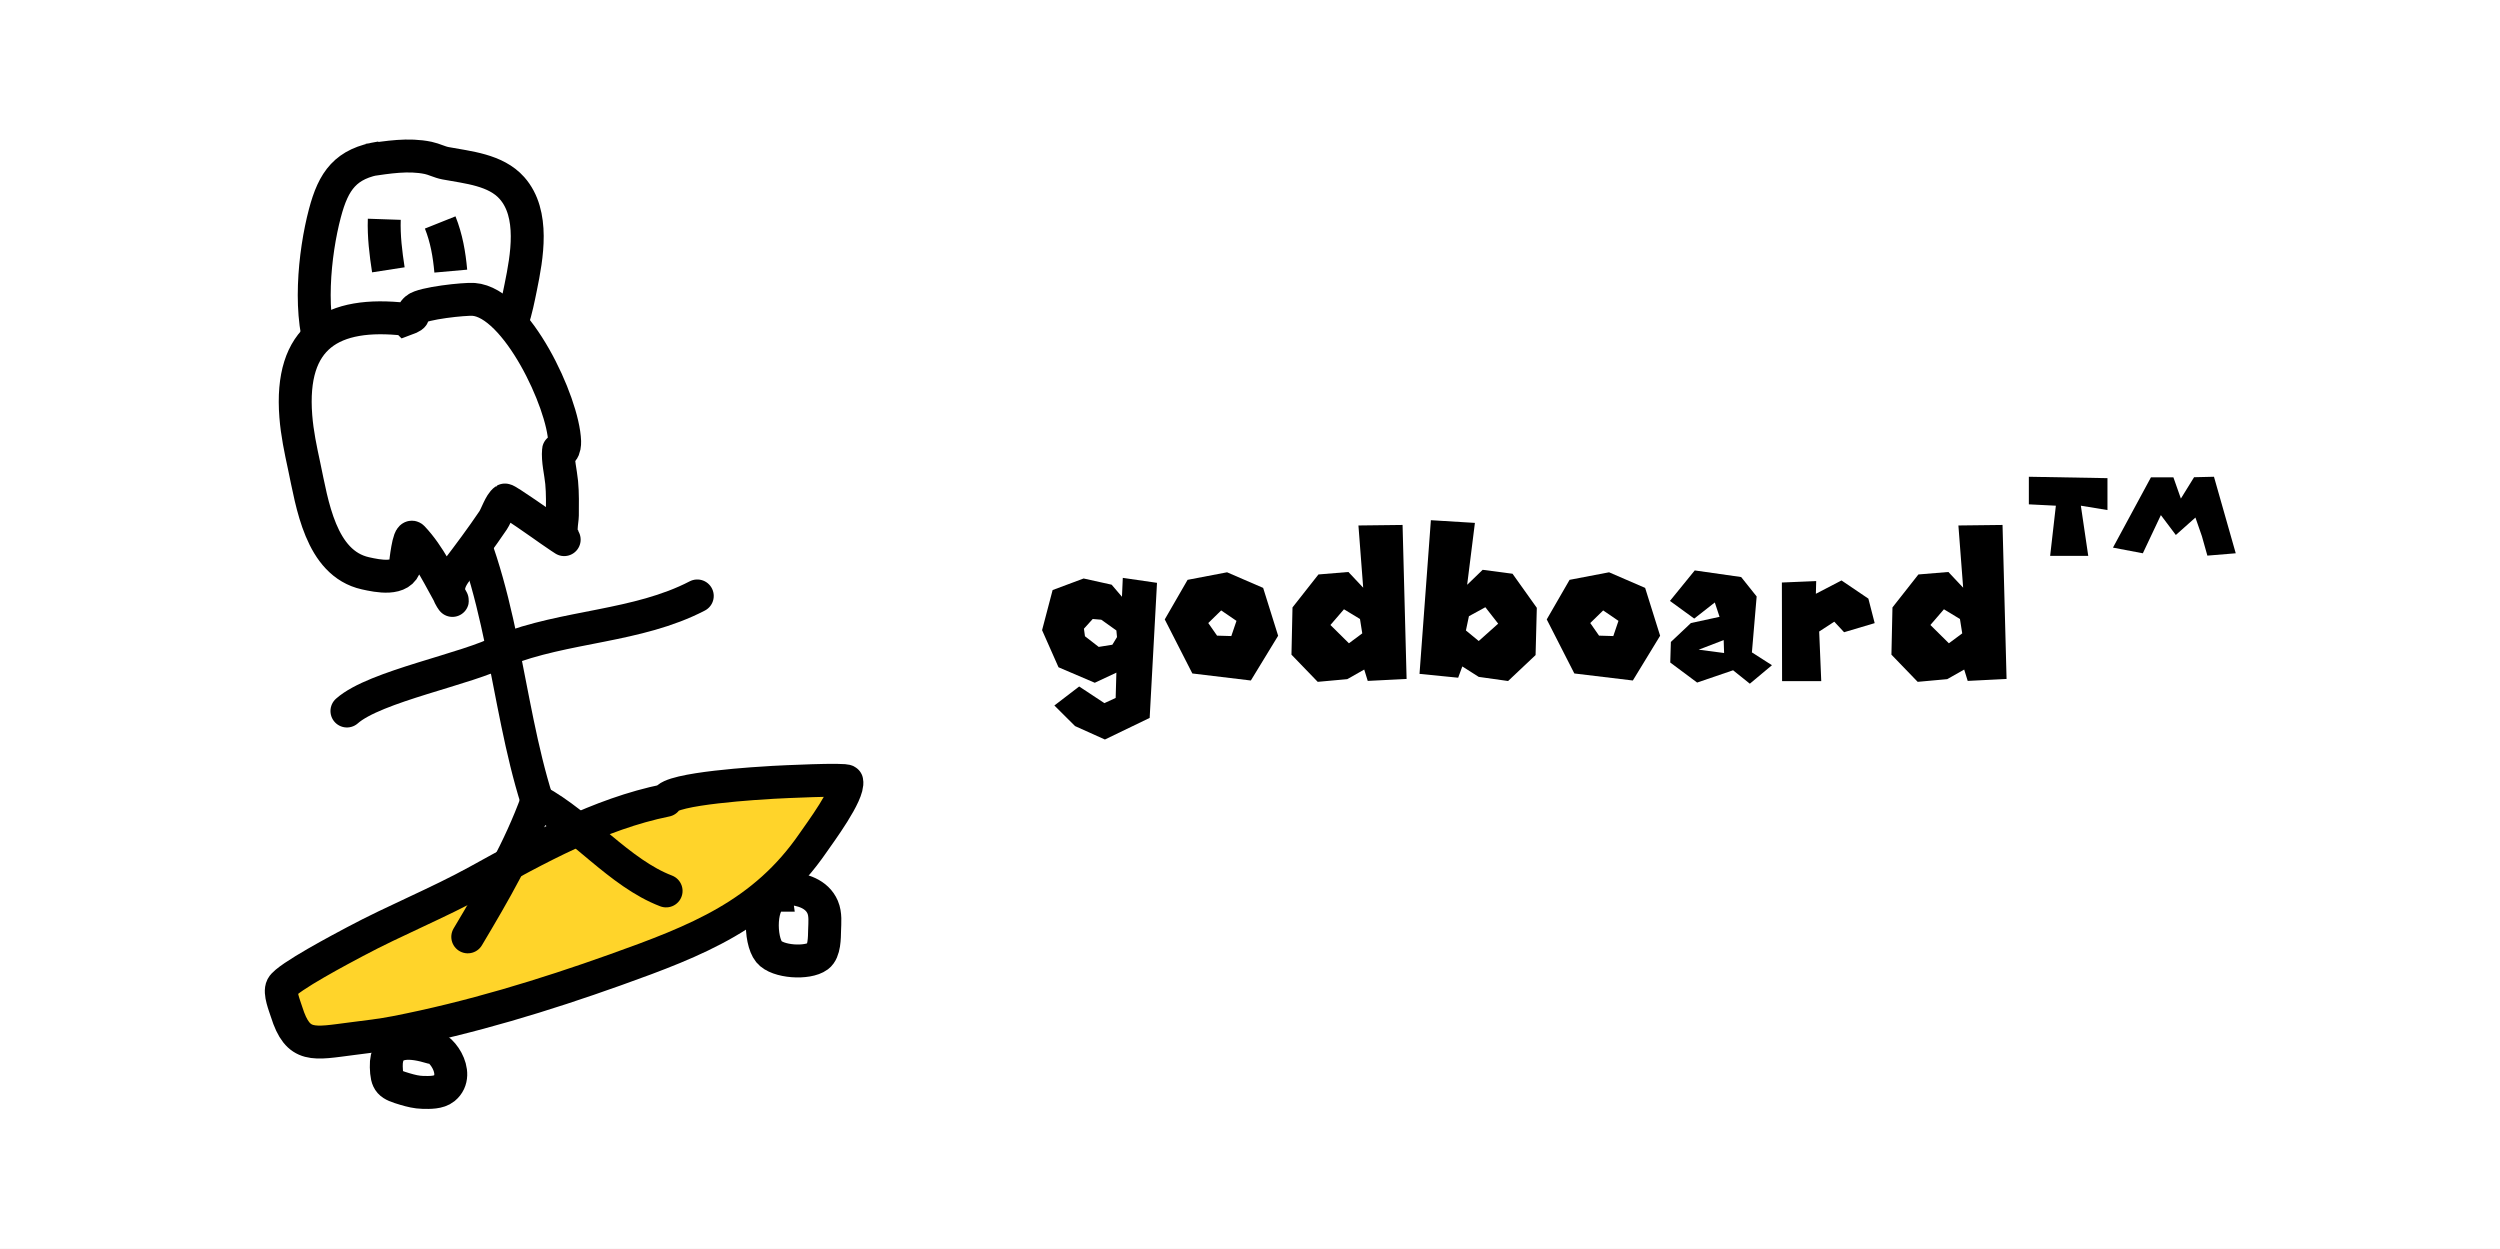
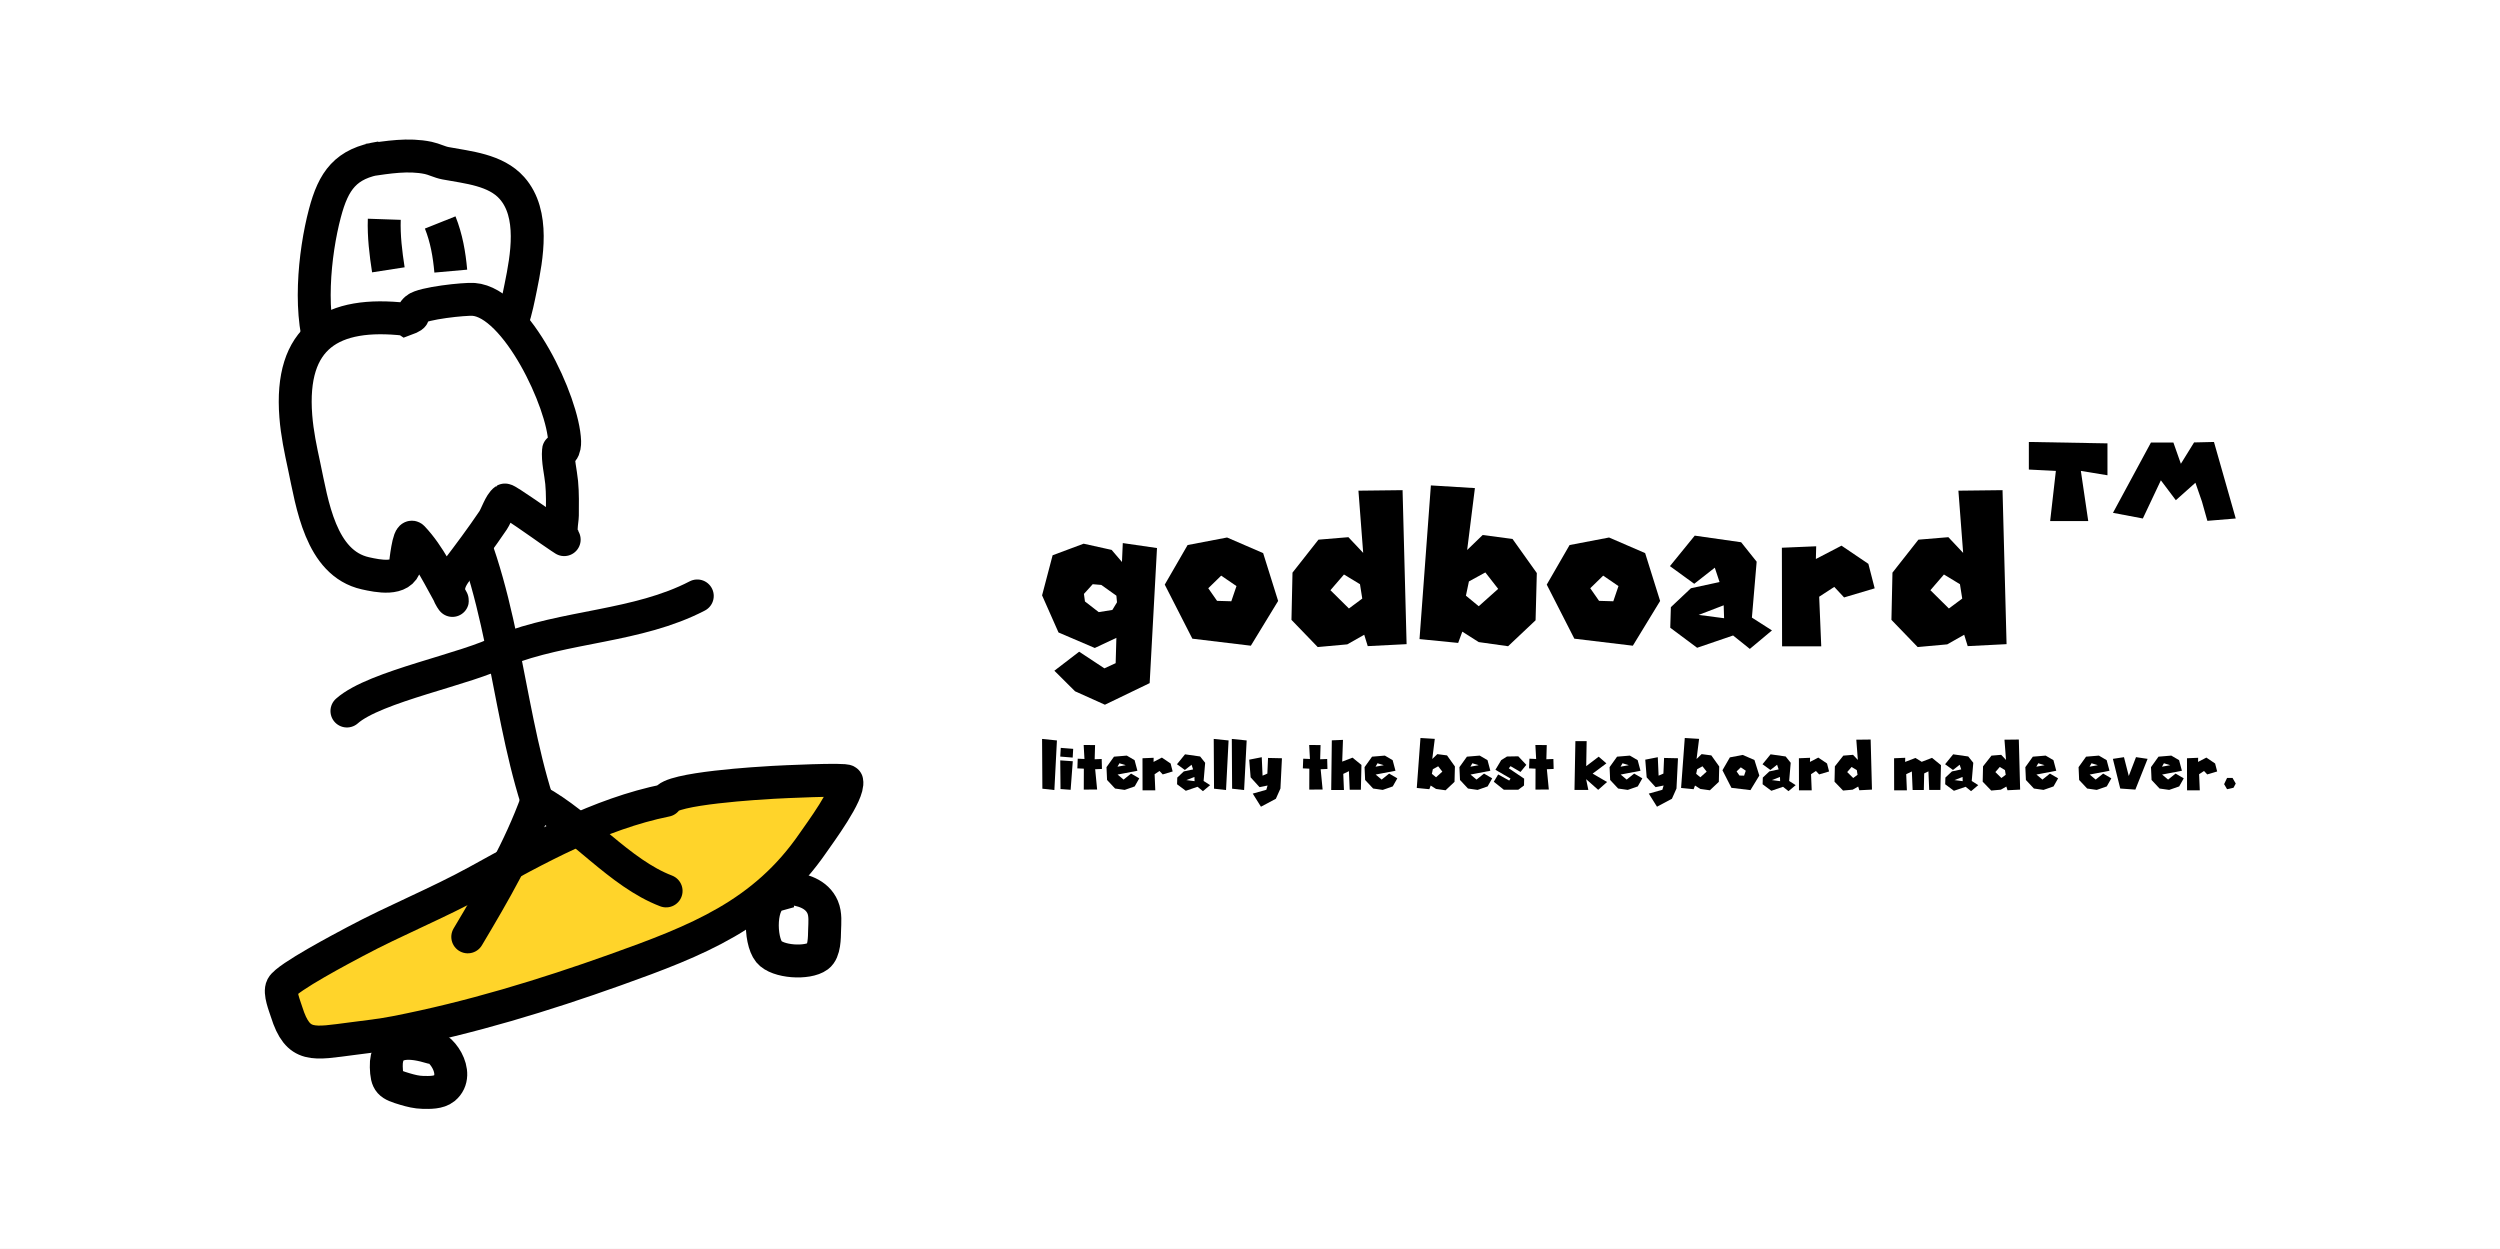
<svg xmlns="http://www.w3.org/2000/svg" width="300.353mm" height="150.018mm" viewBox="0 0 300.353 150.018" version="1.1" id="svg5">
  <defs id="defs2" />
  <g id="layer1" transform="translate(-29.89721,-87.14625)">
    <rect style="fill:#ffffff;stroke:none;stroke-width:5;stroke-linecap:round;stroke-linejoin:round;stop-color:#000000" id="rect12171" width="300.353" height="150.018" x="29.897" y="87.146" />
-     <g id="g12322" transform="matrix(0.7911946,0,0,0.7911946,38.4325,34.9804)">
-       <path style="fill:#ffd42a;stroke:#000000;stroke-width:5;stroke-linecap:round;stroke-linejoin:round;stop-color:#000000" d="m 90.355,187.462 c -10.218,2.078 -19.576,7.3 -28.615,12.279 -6.053,3.334 -12.51,5.915 -18.608,9.172 -1.816,0.97 -10.331,5.441 -11.069,6.844 -0.469,0.892 0.386,2.939 0.66,3.816 1.749,5.602 4.084,4.825 10.029,4.071 2.177,-0.276 4.361,-0.525 6.515,-0.945 11.346,-2.209 22.535,-5.618 33.408,-9.505 12.404,-4.434 22.521,-8.38 30.026,-19.322 0.96,-1.399 5.473,-7.451 5.09,-9.303 -0.08,-0.388 -10.052,0.094 -11.195,0.161 -1.686,0.099 -15.819,0.896 -16.24,2.731 z" id="path2142" />
-       <g id="g12041" transform="rotate(-12.8955,64.32926,185.5018)">
-         <path style="fill:#ffffff;stroke:#000000;stroke-width:5;stop-color:#000000" d="m 67.746,139.571 c 4.768,15.885 1.091,33.4 2.398,49.334" id="path1089" />
-         <path style="fill:#ffffff;stroke:#000000;stroke-width:5;stop-color:#000000" d="m 68.806,88.444 c -5.397,-0.386 -7.772,1.787 -10.144,6.299 -2.936,5.586 -6.104,14.893 -4.942,21.314 1.798,9.933 19.129,9.641 25.519,5.057 2.912,-2.089 4.471,-5.63 5.904,-8.787 1.927,-4.244 4.57,-10.361 2.049,-14.967 -1.783,-3.258 -5.849,-4.546 -8.994,-5.917 -0.842,-0.367 -1.541,-0.989 -2.367,-1.37 -2.801,-1.293 -5.975,-1.471 -8.999,-1.719" id="path966" />
-         <path style="fill:#ffffff;stroke:#000000;stroke-width:5;stop-color:#000000" d="m 67.241,97.664 c -0.659,2.486 -0.927,5.06 -1.11,7.62" id="path968" />
-         <path style="fill:#ffffff;stroke:#000000;stroke-width:5;stop-color:#000000" d="m 75.409,100.029 c 0.397,2.541 0.264,5.039 -0.082,7.563" id="path970" />
-         <path style="fill:#ffffff;stroke:#000000;stroke-width:5;stop-color:#000000" d="m 67.032,113.204 c -10.666,-3.764 -17.786,-1.365 -19.562,10.624 -0.384,2.591 -0.419,5.05 -0.454,7.673 -0.078,5.766 -0.899,14.909 5.439,17.927 1.708,0.813 5.087,2.384 6.215,0.035 0.049,-0.102 1.533,-4.485 1.981,-3.727 1.896,3.209 2.679,7.05 3.743,10.587 0.104,0.345 -0.312,-0.682 -0.286,-1.041 0.096,-1.347 0.86,-2.275 1.871,-3.117 2.437,-2.029 4.842,-4.073 7.171,-6.25 0.659,-0.616 1.606,-2.279 2.438,-2.608 0.225,-0.089 5.173,5.436 5.657,5.98 0.556,0.626 2.275,2.459 1.735,1.818 -0.607,-0.72 0.411,-2.829 0.581,-3.553 0.38,-1.615 0.8,-3.271 1.016,-4.918 0.208,-1.587 0.131,-3.353 0.634,-4.898 0.052,-0.16 0.421,0.317 0.532,0.248 0.367,-0.228 0.59,-0.927 0.664,-1.309 1.134,-5.831 -2.415,-22.19 -8.652,-24.124 -1.278,-0.396 -7.665,-1.171 -8.823,-0.541 -1.264,0.688 0.174,0.934 -1.899,1.195 z" id="path974" />
-         <path style="fill:#ffffff;stroke:#000000;stroke-width:5;stroke-linecap:round;stop-color:#000000" d="m 70.18,165.507 c -5.814,1.582 -20.123,0.934 -25.132,3.677" id="path1091" />
-         <path style="fill:#ffffff;stroke:#000000;stroke-width:5;stroke-linecap:round;stop-color:#000000" d="m 70.18,165.507 c 10.04,-1.572 20.708,1.098 30.625,-1.482" id="path1093" />
-         <path style="fill:#ffffff;stroke:#000000;stroke-width:5;stroke-linecap:round;stop-color:#000000" d="m 70.144,188.905 c -4.218,6.544 -9.418,12.101 -14.864,17.804" id="path1095" />
-         <path style="fill:#ffffff;stroke:#000000;stroke-width:5;stroke-linecap:round;stop-color:#000000" d="m 70.144,188.905 c 5.82,5.108 9.751,13.513 16.05,17.726" id="path1099" />
+     <path style="fill:#ffd42a;stroke:#000000;stroke-width:3.956;stroke-linecap:round;stroke-linejoin:round;stop-color:#000000" d="m 109.921,183.299 c -8.084,1.644 -15.488,5.776 -22.64,9.715 -4.789,2.638 -9.898,4.68 -14.722,7.257 -1.437,0.768 -8.174,4.305 -8.758,5.415 -0.371,0.706 0.306,2.326 0.522,3.019 1.384,4.432 3.231,3.817 7.935,3.221 1.722,-0.218 3.45,-0.416 5.155,-0.747 8.977,-1.747 17.83,-4.445 26.432,-7.52 9.814,-3.509 17.818,-6.63 23.756,-15.287 0.759,-1.107 4.33,-5.895 4.027,-7.36 -0.063,-0.307 -7.953,0.074 -8.858,0.127 -1.334,0.078 -12.516,0.709 -12.849,2.161 z" id="path2142" />
+     <g id="g12041" transform="matrix(0.7712397,-0.1765738,0.1765738,0.7712397,6.961419,50.04094)">
+       <path style="fill:#ffffff;stroke:#000000;stroke-width:5;stop-color:#000000" d="m 67.746,139.571 c 4.768,15.885 1.091,33.4 2.398,49.334" id="path1089" />
+       <path style="fill:#ffffff;stroke:#000000;stroke-width:5;stop-color:#000000" d="m 68.806,88.444 c -5.397,-0.386 -7.772,1.787 -10.144,6.299 -2.936,5.586 -6.104,14.893 -4.942,21.314 1.798,9.933 19.129,9.641 25.519,5.057 2.912,-2.089 4.471,-5.63 5.904,-8.787 1.927,-4.244 4.57,-10.361 2.049,-14.967 -1.783,-3.258 -5.849,-4.546 -8.994,-5.917 -0.842,-0.367 -1.541,-0.989 -2.367,-1.37 -2.801,-1.293 -5.975,-1.471 -8.999,-1.719" id="path966" />
+       <path style="fill:#ffffff;stroke:#000000;stroke-width:5;stop-color:#000000" d="m 67.241,97.664 c -0.659,2.486 -0.927,5.06 -1.11,7.62" id="path968" />
+       <path style="fill:#ffffff;stroke:#000000;stroke-width:5;stop-color:#000000" d="m 75.409,100.029 c 0.397,2.541 0.264,5.039 -0.082,7.563" id="path970" />
+       <path style="fill:#ffffff;stroke:#000000;stroke-width:5;stop-color:#000000" d="m 67.032,113.204 c -10.666,-3.764 -17.786,-1.365 -19.562,10.624 -0.384,2.591 -0.419,5.05 -0.454,7.673 -0.078,5.766 -0.899,14.909 5.439,17.927 1.708,0.813 5.087,2.384 6.215,0.035 0.049,-0.102 1.533,-4.485 1.981,-3.727 1.896,3.209 2.679,7.05 3.743,10.587 0.104,0.345 -0.312,-0.682 -0.286,-1.041 0.096,-1.347 0.86,-2.275 1.871,-3.117 2.437,-2.029 4.842,-4.073 7.171,-6.25 0.659,-0.616 1.606,-2.279 2.438,-2.608 0.225,-0.089 5.173,5.436 5.657,5.98 0.556,0.626 2.275,2.459 1.735,1.818 -0.607,-0.72 0.411,-2.829 0.581,-3.553 0.38,-1.615 0.8,-3.271 1.016,-4.918 0.208,-1.587 0.131,-3.353 0.634,-4.898 0.052,-0.16 0.421,0.317 0.532,0.248 0.367,-0.228 0.59,-0.927 0.664,-1.309 1.134,-5.831 -2.415,-22.19 -8.652,-24.124 -1.278,-0.396 -7.665,-1.171 -8.823,-0.541 -1.264,0.688 0.174,0.934 -1.899,1.195 z" id="path974" />
+       <path style="fill:#ffffff;stroke:#000000;stroke-width:5;stroke-linecap:round;stop-color:#000000" d="m 70.18,165.507 c -5.814,1.582 -20.123,0.934 -25.132,3.677" id="path1091" />
+       <path style="fill:#ffffff;stroke:#000000;stroke-width:5;stroke-linecap:round;stop-color:#000000" d="m 70.18,165.507 c 10.04,-1.572 20.708,1.098 30.625,-1.482" id="path1093" />
+       <path style="fill:#ffffff;stroke:#000000;stroke-width:5;stroke-linecap:round;stop-color:#000000" d="m 70.144,188.905 c -4.218,6.544 -9.418,12.101 -14.864,17.804" id="path1095" />
+       <path style="fill:#ffffff;stroke:#000000;stroke-width:5;stroke-linecap:round;stop-color:#000000" d="m 70.144,188.905 c 5.82,5.108 9.751,13.513 16.05,17.726" id="path1099" />
+     </g>
+     <path style="fill:#ffffff;stroke:#000000;stroke-width:3.956;stop-color:#000000" d="m 81.325,212.872 c -2.512,-0.703 -5.112,-0.709 -5.019,2.457 0.056,1.895 0.375,2.103 2.253,2.659 0.714,0.211 1.396,0.381 2.144,0.399 0.801,0.019 1.913,0.048 2.569,-0.494 2.129,-1.759 -0.622,-5.482 -1.947,-5.021 z" id="path2500" />
+     <path style="fill:#ffffff;stroke:#000000;stroke-width:3.956;stop-color:#000000" d="m 123.117,194.7 c -2.059,0.582 -1.976,5.388 -0.831,6.797 1.004,1.235 4.634,1.466 5.89,0.524 0.793,-0.594 0.765,-2.265 0.789,-3.121 0.025,-0.91 0.137,-1.897 -0.23,-2.763 -0.683,-1.61 -2.5,-2.172 -4.159,-2.261 -0.096,-0.005 -1.568,-0.053 -1.583,0.033 -0.007,0.042 0.12,0.762 0.124,0.791 z" id="path2502" />
+     <g id="g18733" transform="translate(0,-4.179677)">
+       <g id="g18644">
+         <g aria-label="godboard" transform="matrix(0.6357488,0,0,0.6357488,-240.9754,-12.43886)" id="text2940" style="font-size:40px;line-height:1;font-family:Acre;-inkscape-font-specification:Acre;letter-spacing:0px;word-spacing:0px;baseline-shift:baseline;vector-effect:none;stroke-width:1;stop-color:#000000">
+           <path d="m 638.093,269.419 -1.953,-2.285 -5.293,-1.172 -5.859,2.187 -1.992,7.578 3.105,7.012 6.855,2.93 4.082,-1.914 -0.137,4.785 -2.129,0.977 -4.766,-3.145 -4.687,3.594 3.906,3.887 5.645,2.539 8.457,-4.082 1.387,-25.527 -6.465,-0.938 z m -0.938,7.617 -0.879,1.445 -2.578,0.41 -2.598,-2.012 -0.195,-1.426 1.66,-1.836 1.621,0.137 2.852,2.031 z" style="font-family:'Super Mario 286';-inkscape-font-specification:'Super Mario 286, '" id="path12080" />
+           <path d="m 664.773,267.74 2.832,9.043 -5.156,8.457 -11.055,-1.328 -5.215,-10.215 4.316,-7.48 7.461,-1.426 z m -7.93,4.258 -2.441,2.383 1.66,2.383 2.695,0.078 0.977,-2.871 -2.891,-1.973 z" style="font-family:'Super Mario 286';-inkscape-font-specification:'Super Mario 286, '" id="path12082" />
+           <path d="m 691.12,255.845 -8.34,0.098 0.898,11.758 -2.793,-2.969 -5.664,0.469 -4.902,6.23 -0.195,8.926 4.961,5.137 5.586,-0.508 3.203,-1.816 0.664,2.148 7.344,-0.371 z m -7.617,20.488 -2.52,1.875 -3.496,-3.457 2.559,-2.969 3.027,1.836 z" style="font-family:'Super Mario 286';-inkscape-font-specification:'Super Mario 286, '" id="path12084" />
+           <path d="m 694.323,283.99 7.305,0.723 0.781,-2.129 3.105,1.973 5.547,0.781 5.195,-4.902 0.234,-8.926 -4.59,-6.445 -5.645,-0.742 -2.93,2.832 1.465,-11.699 -8.32,-0.508 z m 9.336,-10.898 3.105,-1.699 2.422,3.105 -3.672,3.281 -2.422,-1.992 z" style="font-family:'Super Mario 286';-inkscape-font-specification:'Super Mario 286, '" id="path12086" />
+           <path d="m 736.96,267.74 2.832,9.043 -5.156,8.457 -11.055,-1.328 -5.215,-10.215 4.316,-7.48 7.461,-1.426 z m -7.93,4.258 -2.441,2.383 1.66,2.383 2.695,0.078 0.977,-2.871 -2.891,-1.973 z" style="font-family:'Super Mario 286';-inkscape-font-specification:'Super Mario 286, '" id="path12088" />
+           <path d="m 755.104,265.689 -8.77,-1.25 -4.687,5.762 4.59,3.34 3.887,-3.047 0.898,2.715 -5.41,1.172 -3.789,3.574 -0.117,3.887 5.078,3.789 6.797,-2.324 3.164,2.539 4.18,-3.496 -3.789,-2.422 0.898,-10.566 z m -3.223,14.355 -4.805,-0.625 4.727,-1.816 z" style="font-family:'Super Mario 286';-inkscape-font-specification:'Super Mario 286, '" id="path12090" />
+           <path d="m 772.702,274.126 1.855,1.992 5.781,-1.719 -1.191,-4.629 -5.078,-3.437 -4.844,2.52 0.059,-2.402 -6.484,0.273 0.039,18.633 h 7.402 l -0.391,-9.375 z" style="font-family:'Super Mario 286';-inkscape-font-specification:'Super Mario 286, '" id="path12092" />
+           <path d="m 804.499,255.845 -8.34,0.098 0.898,11.758 -2.793,-2.969 -5.664,0.469 -4.902,6.23 -0.195,8.926 4.961,5.137 5.586,-0.508 3.203,-1.816 0.664,2.148 7.344,-0.371 z m -7.617,20.488 -2.52,1.875 -3.496,-3.457 2.559,-2.969 3.027,1.836 z" style="font-family:'Super Mario 286';-inkscape-font-specification:'Super Mario 286, '" id="path12094" />
+         </g>
+         <g aria-label="TM" transform="matrix(0.3196038,0,0,0.3196038,74.72134,62.80493)" id="text9754" style="font-size:40px;line-height:1;font-family:Acre;-inkscape-font-specification:Acre;letter-spacing:0px;word-spacing:0px;baseline-shift:baseline;vector-effect:none;stroke-width:1;stop-color:#000000">
+           <path d="m 622.409,255.377 29.551,0.527 v 11.992 l -10,-1.641 2.773,18.848 h -14.316 l 2.148,-18.848 -10.156,-0.508 z" style="font-family:'Super Mario 286';-inkscape-font-specification:'Super Mario 286, '" id="path12097" />
+           <path d="m 654.03,282.017 14.277,-26.426 h 8.437 l 2.812,7.988 4.961,-8.027 7.48,-0.176 8.184,28.769 -10.664,0.879 -2.051,-7.285 -2.441,-7.031 -7.363,6.562 -5.625,-7.48 -6.777,14.355 z" style="font-family:'Super Mario 286';-inkscape-font-specification:'Super Mario 286, '" id="path12099" />
+         </g>
      </g>
-       <path style="fill:#ffffff;stroke:#000000;stroke-width:5;stop-color:#000000" d="m 54.212,224.839 c -3.175,-0.888 -6.461,-0.896 -6.343,3.106 0.07,2.396 0.474,2.658 2.848,3.361 0.903,0.267 1.764,0.481 2.709,0.504 1.013,0.024 2.418,0.061 3.247,-0.624 2.691,-2.223 -0.786,-6.929 -2.461,-6.347 z" id="path2500" />
-       <path style="fill:#ffffff;stroke:#000000;stroke-width:5;stop-color:#000000" d="m 107.034,201.872 c -2.602,0.736 -2.497,6.811 -1.05,8.59 1.269,1.561 5.857,1.852 7.444,0.663 1.002,-0.751 0.967,-2.863 0.997,-3.944 0.032,-1.15 0.173,-2.398 -0.291,-3.492 -0.863,-2.035 -3.16,-2.746 -5.256,-2.858 -0.121,-0.006 -1.981,-0.067 -2,0.042 -0.009,0.053 0.152,0.963 0.157,0.999 z" id="path2502" />
-       <g aria-label="godboard" transform="matrix(0.8035302,0,0,0.8035302,-353.1468,-59.93374)" id="text2940" style="font-size:40px;line-height:1;font-family:Acre;-inkscape-font-specification:Acre;letter-spacing:0px;word-spacing:0px;baseline-shift:baseline;opacity:1;vector-effect:none;stroke-width:1;stop-color:#000000;stop-opacity:1">
-         <path d="m 638.093,269.419 -1.953,-2.285 -5.293,-1.172 -5.859,2.187 -1.992,7.578 3.105,7.012 6.855,2.93 4.082,-1.914 -0.137,4.785 -2.129,0.977 -4.766,-3.145 -4.687,3.594 3.906,3.887 5.645,2.539 8.457,-4.082 1.387,-25.527 -6.465,-0.938 z m -0.938,7.617 -0.879,1.445 -2.578,0.41 -2.598,-2.012 -0.195,-1.426 1.66,-1.836 1.621,0.137 2.852,2.031 z" style="font-family:'Super Mario 286';-inkscape-font-specification:'Super Mario 286, '" id="path12080" />
-         <path d="m 664.773,267.74 2.832,9.043 -5.156,8.457 -11.055,-1.328 -5.215,-10.215 4.316,-7.48 7.461,-1.426 z m -7.93,4.258 -2.441,2.383 1.66,2.383 2.695,0.078 0.977,-2.871 -2.891,-1.973 z" style="font-family:'Super Mario 286';-inkscape-font-specification:'Super Mario 286, '" id="path12082" />
-         <path d="m 691.12,255.845 -8.34,0.098 0.898,11.758 -2.793,-2.969 -5.664,0.469 -4.902,6.23 -0.195,8.926 4.961,5.137 5.586,-0.508 3.203,-1.816 0.664,2.148 7.344,-0.371 z m -7.617,20.488 -2.52,1.875 -3.496,-3.457 2.559,-2.969 3.027,1.836 z" style="font-family:'Super Mario 286';-inkscape-font-specification:'Super Mario 286, '" id="path12084" />
-         <path d="m 694.323,283.99 7.305,0.723 0.781,-2.129 3.105,1.973 5.547,0.781 5.195,-4.902 0.234,-8.926 -4.59,-6.445 -5.645,-0.742 -2.93,2.832 1.465,-11.699 -8.32,-0.508 z m 9.336,-10.898 3.105,-1.699 2.422,3.105 -3.672,3.281 -2.422,-1.992 z" style="font-family:'Super Mario 286';-inkscape-font-specification:'Super Mario 286, '" id="path12086" />
-         <path d="m 736.96,267.74 2.832,9.043 -5.156,8.457 -11.055,-1.328 -5.215,-10.215 4.316,-7.48 7.461,-1.426 z m -7.93,4.258 -2.441,2.383 1.66,2.383 2.695,0.078 0.977,-2.871 -2.891,-1.973 z" style="font-family:'Super Mario 286';-inkscape-font-specification:'Super Mario 286, '" id="path12088" />
-         <path d="m 755.104,265.689 -8.77,-1.25 -4.687,5.762 4.59,3.34 3.887,-3.047 0.898,2.715 -5.41,1.172 -3.789,3.574 -0.117,3.887 5.078,3.789 6.797,-2.324 3.164,2.539 4.18,-3.496 -3.789,-2.422 0.898,-10.566 z m -3.223,14.355 -4.805,-0.625 4.727,-1.816 z" style="font-family:'Super Mario 286';-inkscape-font-specification:'Super Mario 286, '" id="path12090" />
-         <path d="m 772.702,274.126 1.855,1.992 5.781,-1.719 -1.191,-4.629 -5.078,-3.437 -4.844,2.52 0.059,-2.402 -6.484,0.273 0.039,18.633 h 7.402 l -0.391,-9.375 z" style="font-family:'Super Mario 286';-inkscape-font-specification:'Super Mario 286, '" id="path12092" />
-         <path d="m 804.499,255.845 -8.34,0.098 0.898,11.758 -2.793,-2.969 -5.664,0.469 -4.902,6.23 -0.195,8.926 4.961,5.137 5.586,-0.508 3.203,-1.816 0.664,2.148 7.344,-0.371 z m -7.617,20.488 -2.52,1.875 -3.496,-3.457 2.559,-2.969 3.027,1.836 z" style="font-family:'Super Mario 286';-inkscape-font-specification:'Super Mario 286, '" id="path12094" />
-       </g>
-       <g aria-label="TM" transform="matrix(0.403951,0,0,0.403951,45.86589,35.16774)" id="text9754" style="font-size:40px;line-height:1;font-family:Acre;-inkscape-font-specification:Acre;letter-spacing:0px;word-spacing:0px;baseline-shift:baseline;opacity:1;vector-effect:none;stroke-width:1;stop-color:#000000;stop-opacity:1">
-         <path d="m 622.409,255.377 29.551,0.527 v 11.992 l -10,-1.641 2.773,18.848 h -14.316 l 2.148,-18.848 -10.156,-0.508 z" style="font-family:'Super Mario 286';-inkscape-font-specification:'Super Mario 286, '" id="path12097" />
-         <path d="m 654.03,282.017 14.277,-26.426 h 8.437 l 2.812,7.988 4.961,-8.027 7.48,-0.176 8.184,28.769 -10.664,0.879 -2.051,-7.285 -2.441,-7.031 -7.363,6.562 -5.625,-7.48 -6.777,14.355 z" style="font-family:'Super Mario 286';-inkscape-font-specification:'Super Mario 286, '" id="path12099" />
+       <g aria-label="literally the best keyboard made ever." transform="matrix(0.2067166,0,0,0.2067166,53.30729,112.489)" id="text13900" style="font-size:40px;line-height:1;font-family:Acre;-inkscape-font-specification:Acre;letter-spacing:0px;word-spacing:0px;baseline-shift:baseline;opacity:1;vector-effect:none;stroke-width:1;stop-color:#000000;stop-opacity:1">
+         <path d="m 492.393,327.08 0.176,28.926 6.973,0.781 1.484,-28.828 z" style="font-family:'Super Mario 286';-inkscape-font-specification:'Super Mario 286, '" id="path18769" />
+         <path d="m 502.959,339.541 0.156,16.66 5.879,0.449 1.25,-16.602 z m 7.52,-6.699 -0.293,5.078 -7.227,-0.586 0.293,-5.059 z" style="font-family:'Super Mario 286';-inkscape-font-specification:'Super Mario 286, '" id="path18771" />
+         <path d="m 516.573,330.595 0.449,8.145 -3.906,-0.176 -0.215,5.625 3.77,0.176 -0.039,12.168 7.754,-0.059 -1.133,-11.777 3.945,-0.176 -0.156,-5.781 -4.082,0.156 0.234,-8.242 z" style="font-family:'Super Mario 286';-inkscape-font-specification:'Super Mario 286, '" id="path18773" />
+         <path d="m 546.162,339.423 -4.531,-2.656 -7.441,0.625 -4.355,6.094 0.332,7.461 4.648,4.961 5.586,0.801 5.82,-2.031 2.656,-4.687 -4.746,-2.773 -4.355,3.496 -3.496,-2.93 11.523,-2.207 z m -8.809,1.797 3.672,1.133 -4.805,0.859 z" style="font-family:'Super Mario 286';-inkscape-font-specification:'Super Mario 286, '" id="path18775" />
+         <path d="m 560.655,345.713 1.855,1.992 5.781,-1.719 -1.191,-4.629 -5.078,-3.437 -4.844,2.52 0.059,-2.402 -6.484,0.273 0.039,18.633 h 7.402 l -0.391,-9.375 z" style="font-family:'Super Mario 286';-inkscape-font-specification:'Super Mario 286, '" id="path18777" />
+         <path d="m 584.248,337.275 -8.77,-1.25 -4.687,5.762 4.59,3.34 3.887,-3.047 0.898,2.715 -5.41,1.172 -3.789,3.574 -0.117,3.887 5.078,3.789 6.797,-2.324 3.164,2.539 4.18,-3.496 -3.789,-2.422 0.898,-10.566 z m -3.223,14.355 -4.805,-0.625 4.727,-1.816 z" style="font-family:'Super Mario 286';-inkscape-font-specification:'Super Mario 286, '" id="path18779" />
+         <path d="m 592.158,327.08 0.176,28.926 6.973,0.781 1.484,-28.828 z" style="font-family:'Super Mario 286';-inkscape-font-specification:'Super Mario 286, '" id="path18781" />
+         <path d="m 602.666,327.08 0.176,28.926 6.973,0.781 1.484,-28.828 z" style="font-family:'Super Mario 286';-inkscape-font-specification:'Super Mario 286, '" id="path18783" />
+         <path d="m 612.783,339.131 0.82,10.273 5.176,5.703 4.668,-0.957 -0.723,2.48 -7.891,2.227 4.766,7.617 8.672,-4.609 2.656,-5.957 0.879,-17.598 -8.086,-0.176 -0.391,9.082 -2.793,1.211 -0.469,-10.723 z" style="font-family:'Super Mario 286';-inkscape-font-specification:'Super Mario 286, '" id="path18785" />
+         <path d="m 647.627,330.595 0.449,8.145 -3.906,-0.176 -0.215,5.625 3.77,0.176 -0.039,12.168 7.754,-0.059 -1.133,-11.777 3.945,-0.176 -0.156,-5.781 -4.082,0.156 0.234,-8.242 z" style="font-family:'Super Mario 286';-inkscape-font-specification:'Super Mario 286, '" id="path18787" />
+         <path d="m 660.791,327.9 -0.352,28.867 h 7.402 l -0.391,-9.375 3.281,-1.582 0.449,10.781 h 6.504 l 0.332,-14.394 -5.195,-4.238 -5.996,2.305 0.449,-12.637 z" style="font-family:'Super Mario 286';-inkscape-font-specification:'Super Mario 286, '" id="path18789" />
+         <path d="m 696.143,339.423 -4.531,-2.656 -7.441,0.625 -4.355,6.094 0.332,7.461 4.648,4.961 5.586,0.801 5.82,-2.031 2.656,-4.687 -4.746,-2.773 -4.355,3.496 -3.496,-2.93 11.523,-2.207 z m -8.809,1.797 3.672,1.133 -4.805,0.859 z" style="font-family:'Super Mario 286';-inkscape-font-specification:'Super Mario 286, '" id="path18791" />
+         <path d="m 710.166,355.576 7.305,0.723 0.781,-2.129 3.105,1.973 5.547,0.781 5.195,-4.902 0.234,-8.926 -4.59,-6.445 -5.645,-0.742 -2.93,2.832 1.465,-11.699 -8.32,-0.508 z m 9.336,-10.898 3.105,-1.699 2.422,3.105 -3.672,3.281 -2.422,-1.992 z" style="font-family:'Super Mario 286';-inkscape-font-specification:'Super Mario 286, '" id="path18793" />
+         <path d="m 751.279,339.423 -4.531,-2.656 -7.441,0.625 -4.355,6.094 0.332,7.461 4.648,4.961 5.586,0.801 5.82,-2.031 2.656,-4.687 -4.746,-2.773 -4.355,3.496 -3.496,-2.93 11.523,-2.207 z m -8.809,1.797 3.672,1.133 -4.805,0.859 z" style="font-family:'Super Mario 286';-inkscape-font-specification:'Super Mario 286, '" id="path18795" />
+         <path d="m 773.818,342.138 -3.359,4.141 -5.801,-3.379 -0.996,1.25 8.906,6.016 -0.078,3.965 -3.34,2.48 h -8.379 l -5.84,-4.648 2.539,-4.238 6.426,3.555 0.762,-1.172 -8.789,-5.098 3.379,-5.625 3.359,-2.09 6.543,-0.117 4.668,4.961 z" style="font-family:'Super Mario 286';-inkscape-font-specification:'Super Mario 286, '" id="path18797" />
+         <path d="m 779.092,330.595 0.449,8.145 -3.906,-0.176 -0.215,5.625 3.77,0.176 -0.039,12.168 7.754,-0.059 -1.133,-11.777 3.945,-0.176 -0.156,-5.781 -4.082,0.156 0.234,-8.242 z" style="font-family:'Super Mario 286';-inkscape-font-specification:'Super Mario 286, '" id="path18799" />
+         <path d="m 802.353,328.369 h 6.543 l -0.254,14.531 7.246,-5.508 4.473,3.887 -7.988,5.957 8.379,4.883 -5.156,4.551 -7.012,-6.211 1.289,6.27 h -8.047 l 0.527,-28.359 z" style="font-family:'Super Mario 286';-inkscape-font-specification:'Super Mario 286, '" id="path18801" />
+         <path d="m 838.545,339.423 -4.531,-2.656 -7.441,0.625 -4.355,6.094 0.332,7.461 4.648,4.961 5.586,0.801 5.82,-2.031 2.656,-4.687 -4.746,-2.773 -4.355,3.496 -3.496,-2.93 11.523,-2.207 z m -8.809,1.797 3.672,1.133 -4.805,0.859 z" style="font-family:'Super Mario 286';-inkscape-font-specification:'Super Mario 286, '" id="path18803" />
+         <path d="m 842.959,339.131 0.82,10.273 5.176,5.703 4.668,-0.957 -0.723,2.48 -7.891,2.227 4.766,7.617 8.672,-4.609 2.656,-5.957 0.879,-17.598 -8.086,-0.176 -0.391,9.082 -2.793,1.211 -0.469,-10.723 z" style="font-family:'Super Mario 286';-inkscape-font-specification:'Super Mario 286, '" id="path18805" />
+         <path d="m 863.779,355.576 7.305,0.723 0.781,-2.129 3.105,1.973 5.547,0.781 5.195,-4.902 0.234,-8.926 -4.59,-6.445 -5.645,-0.742 -2.93,2.832 1.465,-11.699 -8.32,-0.508 z m 9.336,-10.898 3.105,-1.699 2.422,3.105 -3.672,3.281 -2.422,-1.992 z" style="font-family:'Super Mario 286';-inkscape-font-specification:'Super Mario 286, '" id="path18807" />
+         <path d="m 906.416,339.326 2.832,9.043 -5.156,8.457 -11.055,-1.328 -5.215,-10.215 4.316,-7.48 7.461,-1.426 6.816,2.949 z m -7.93,4.258 -2.441,2.383 1.66,2.383 2.695,0.078 0.977,-2.871 -2.891,-1.973 z" style="font-family:'Super Mario 286';-inkscape-font-specification:'Super Mario 286, '" id="path18809" />
+         <path d="m 924.56,337.275 -8.77,-1.25 -4.687,5.762 4.59,3.34 3.887,-3.047 0.898,2.715 -5.41,1.172 -3.789,3.574 -0.117,3.887 5.078,3.789 6.797,-2.324 3.164,2.539 4.18,-3.496 -3.789,-2.422 0.898,-10.566 z m -3.223,14.355 -4.805,-0.625 4.727,-1.816 z" style="font-family:'Super Mario 286';-inkscape-font-specification:'Super Mario 286, '" id="path18811" />
+         <path d="m 942.158,345.713 1.855,1.992 5.781,-1.719 -1.191,-4.629 -5.078,-3.437 -4.844,2.52 0.059,-2.402 -6.484,0.273 0.039,18.633 h 7.402 l -0.391,-9.375 z" style="font-family:'Super Mario 286';-inkscape-font-specification:'Super Mario 286, '" id="path18813" />
+         <path d="m 973.954,327.431 -8.34,0.098 0.898,11.758 -2.793,-2.969 -5.664,0.469 -4.902,6.23 -0.195,8.926 4.961,5.137 5.586,-0.508 3.203,-1.816 0.664,2.148 7.344,-0.371 z m -7.617,20.488 -2.52,1.875 -3.496,-3.457 2.559,-2.969 3.027,1.836 z" style="font-family:'Super Mario 286';-inkscape-font-specification:'Super Mario 286, '" id="path18815" />
+         <path d="m 1007.529,345.927 0.449,10.781 h 6.504 l 0.332,-14.395 -5.195,-4.238 -5.996,2.305 -3.633,-2.246 -5.996,2.305 0.059,-2.402 -6.484,0.273 0.039,18.633 h 7.402 l -0.391,-9.375 3.281,-1.582 0.449,10.781 h 6.504 l 0.215,-9.648 z" style="font-family:'Super Mario 286';-inkscape-font-specification:'Super Mario 286, '" id="path18817" />
+         <path d="m 1030.673,337.275 -8.77,-1.25 -4.688,5.762 4.59,3.34 3.887,-3.047 0.898,2.715 -5.41,1.172 -3.789,3.574 -0.117,3.887 5.078,3.789 6.797,-2.324 3.164,2.539 4.18,-3.496 -3.789,-2.422 0.898,-10.566 z m -3.223,14.355 -4.805,-0.625 4.727,-1.816 z" style="font-family:'Super Mario 286';-inkscape-font-specification:'Super Mario 286, '" id="path18819" />
+         <path d="m 1060.068,327.431 -8.34,0.098 0.898,11.758 -2.793,-2.969 -5.664,0.469 -4.902,6.23 -0.195,8.926 4.961,5.137 5.586,-0.508 3.203,-1.816 0.664,2.148 7.344,-0.371 z m -7.617,20.488 -2.519,1.875 -3.496,-3.457 2.559,-2.969 3.027,1.836 z" style="font-family:'Super Mario 286';-inkscape-font-specification:'Super Mario 286, '" id="path18821" />
+         <path d="m 1080.185,339.423 -4.531,-2.656 -7.441,0.625 -4.356,6.094 0.332,7.461 4.648,4.961 5.586,0.801 5.82,-2.031 2.656,-4.687 -4.746,-2.773 -4.356,3.496 -3.496,-2.93 11.523,-2.207 z m -8.809,1.797 3.672,1.133 -4.805,0.859 z" style="font-family:'Super Mario 286';-inkscape-font-specification:'Super Mario 286, '" id="path18823" />
+         <path d="m 1111.122,339.423 -4.531,-2.656 -7.441,0.625 -4.355,6.094 0.332,7.461 4.648,4.961 5.586,0.801 5.82,-2.031 2.656,-4.687 -4.746,-2.773 -4.355,3.496 -3.496,-2.93 11.523,-2.207 z m -8.809,1.797 3.672,1.133 -4.805,0.859 z" style="font-family:'Super Mario 286';-inkscape-font-specification:'Super Mario 286, '" id="path18825" />
+         <path d="m 1114.735,338.662 6.445,-0.977 2.793,10.937 4.199,-10.957 6.738,0.996 -7.109,17.871 -8.789,-0.625 -4.277,-17.246 z" style="font-family:'Super Mario 286';-inkscape-font-specification:'Super Mario 286, '" id="path18827" />
+         <path d="m 1153.212,339.423 -4.531,-2.656 -7.441,0.625 -4.356,6.094 0.332,7.461 4.649,4.961 5.586,0.801 5.82,-2.031 2.656,-4.687 -4.746,-2.773 -4.355,3.496 -3.496,-2.93 11.523,-2.207 z m -8.809,1.797 3.672,1.133 -4.805,0.859 z" style="font-family:'Super Mario 286';-inkscape-font-specification:'Super Mario 286, '" id="path18829" />
+         <path d="m 1167.704,345.713 1.855,1.992 5.781,-1.719 -1.191,-4.629 -5.078,-3.437 -4.844,2.52 0.059,-2.402 -6.484,0.273 0.039,18.633 h 7.402 l -0.391,-9.375 z" style="font-family:'Super Mario 286';-inkscape-font-specification:'Super Mario 286, '" id="path18831" />
+         <path d="m 1181.102,349.736 h 3.164 l 1.875,3.281 -1.309,2.441 -3.731,0.84 -1.719,-2.93 1.719,-3.633 z" style="font-family:'Super Mario 286';-inkscape-font-specification:'Super Mario 286, '" id="path18833" />
      </g>
    </g>
  </g>
</svg>
